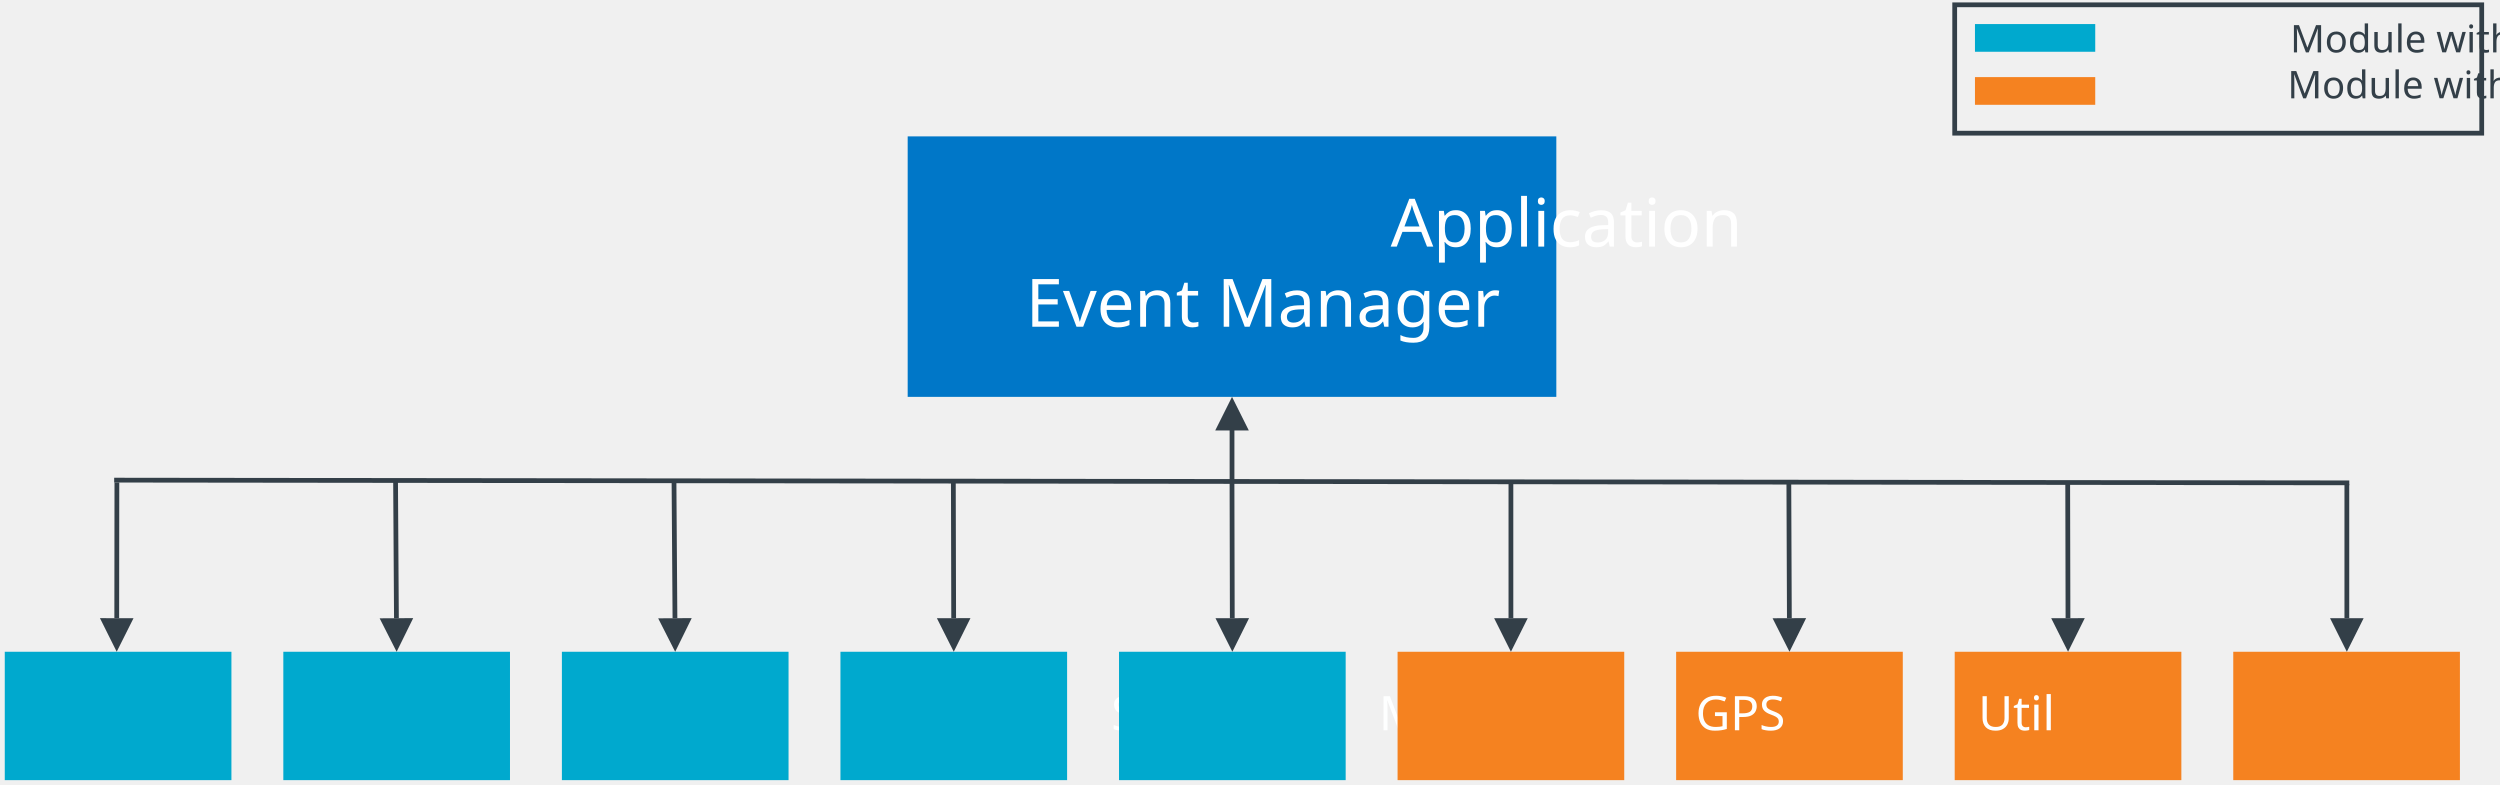
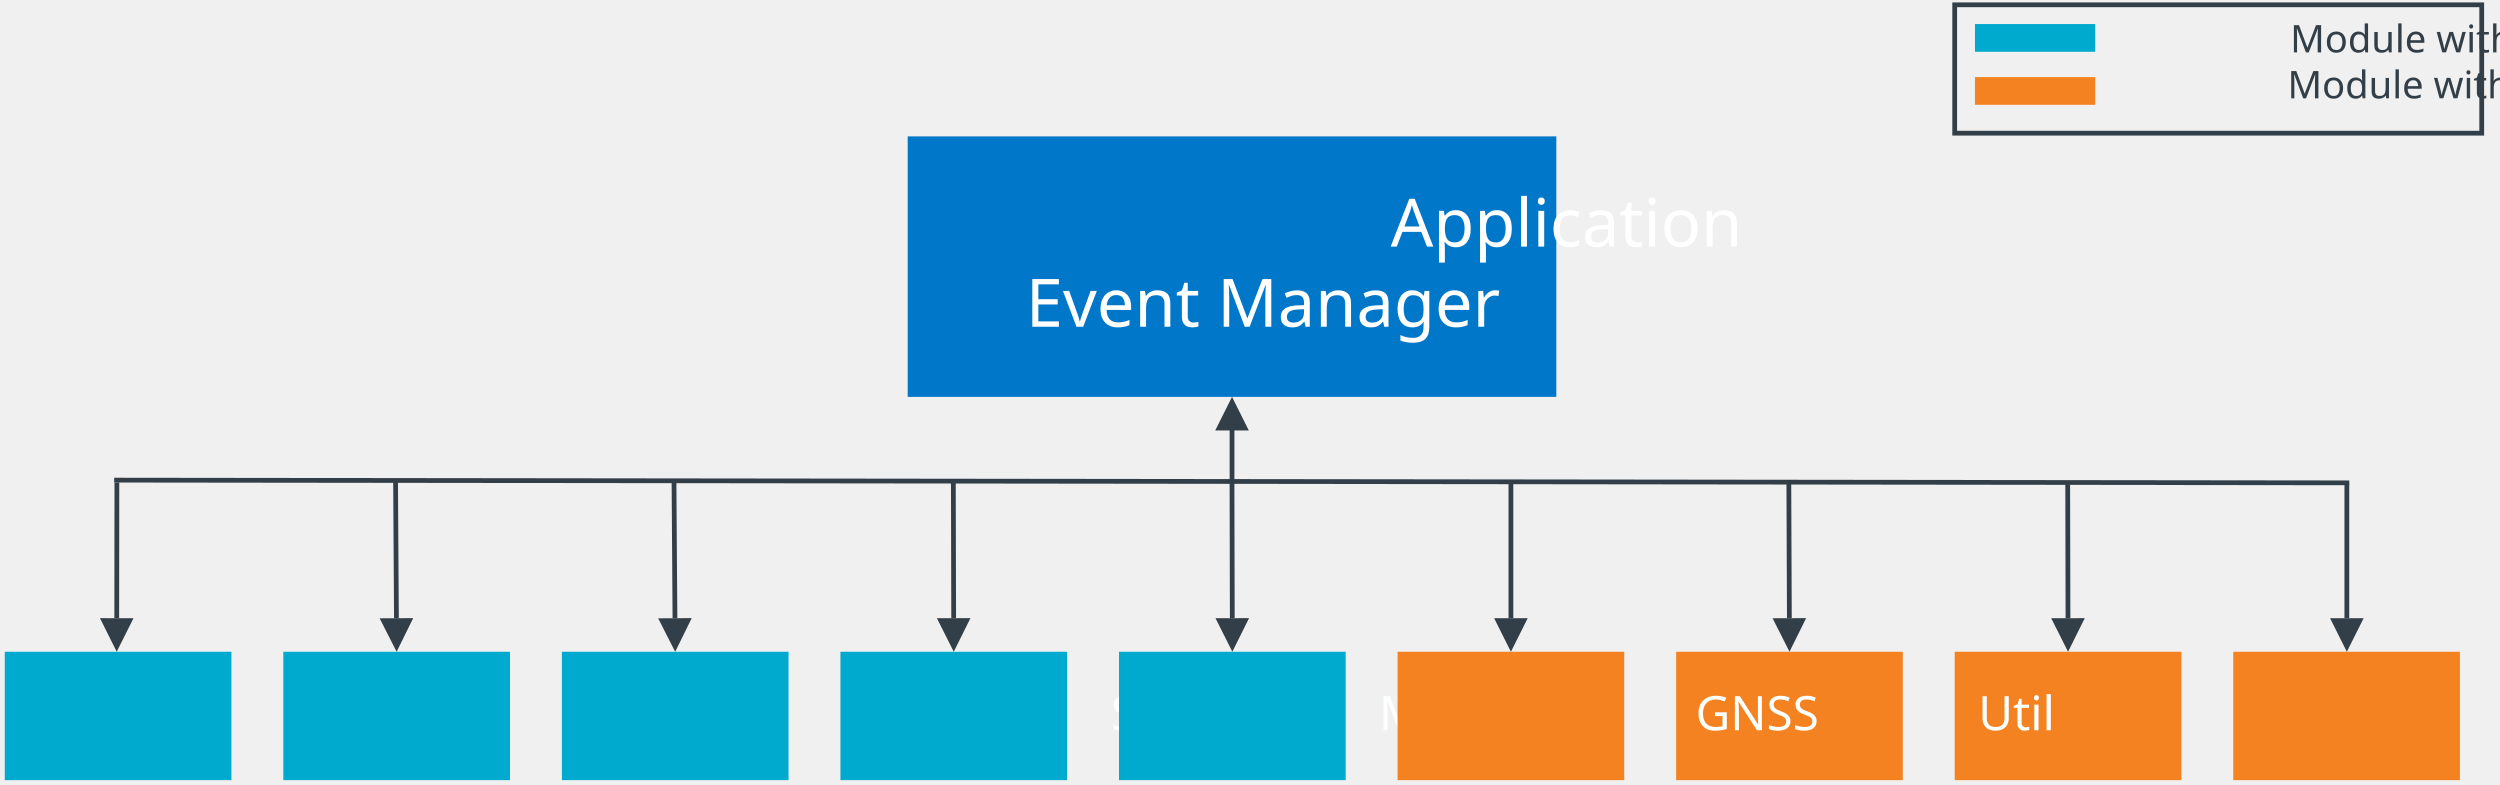
<svg xmlns="http://www.w3.org/2000/svg" xmlns:ns1="http://schemas.microsoft.com/visio/2003/SVGExtensions/" xmlns:xlink="http://www.w3.org/1999/xlink" width="7.284in" height="2.287in" viewBox="0 0 524.413 164.638" xml:space="preserve" color-interpolation-filters="sRGB" class="st14">
  <ns1:documentProperties ns1:langID="1035" ns1:viewMarkup="false" />
  <style type="text/css">
	
		.st1 {fill:#0077c8;stroke:none;stroke-width:1}
		.st2 {fill:#ffffff;font-family:Calibri;font-size:1.167em}
		.st3 {font-size:1em}
		.st4 {marker-start:url(#mrkr4-11);stroke:#333f48;stroke-linecap:butt;stroke-width:1}
		.st5 {fill:#333f48;fill-opacity:1;stroke:#333f48;stroke-opacity:1;stroke-width:0.284}
		.st6 {fill:#00a9ce;stroke:none;stroke-width:1}
		.st7 {fill:#feffff;font-family:Calibri;font-size:0.833em}
		.st8 {fill:#f58220;stroke:none;stroke-width:1}
		.st9 {fill:none;stroke:none;stroke-width:1}
		.st10 {fill:#333f48;font-family:Calibri;font-size:0.667em}
		.st11 {fill:none;stroke:#333f48;stroke-width:1}
		.st12 {stroke:#333f48;stroke-linecap:butt;stroke-width:1}
		.st13 {marker-end:url(#mrkr4-59);stroke:#333f48;stroke-linecap:butt;stroke-width:1}
		.st14 {fill:none;fill-rule:evenodd;font-size:12px;overflow:visible;stroke-linecap:square;stroke-miterlimit:3}
	
	</style>
  <defs id="Markers">
    <g id="lend4">
      <path d="M 2 1 L 0 0 L 2 -1 L 2 1 " style="stroke:none" />
    </g>
    <marker id="mrkr4-11" class="st5" ns1:arrowType="4" ns1:arrowSize="2" ns1:setback="6.68" refX="6.68" orient="auto" markerUnits="strokeWidth" overflow="visible">
      <use xlink:href="#lend4" transform="scale(3.52) " />
    </marker>
    <marker id="mrkr4-59" class="st5" ns1:arrowType="4" ns1:arrowSize="2" ns1:setback="7.04" refX="-7.04" orient="auto" markerUnits="strokeWidth" overflow="visible">
      <use xlink:href="#lend4" transform="scale(-3.52,-3.52) " />
    </marker>
  </defs>
  <g ns1:mID="0" ns1:index="1" ns1:groupContext="foregroundPage">
    <ns1:pageProperties ns1:drawingScale="0.0393701" ns1:pageScale="0.0393701" ns1:drawingUnits="24" ns1:shadowOffsetX="8.50394" ns1:shadowOffsetY="-8.50394" />
    <ns1:layer ns1:name="Connector" ns1:index="0" />
    <g id="shape7-1" ns1:mID="7" ns1:groupContext="shape" transform="translate(190.4,-81.3964)">
      <ns1:textBlock ns1:margins="rect(4,4,4,4)" />
      <ns1:textRect cx="68.031" cy="137.318" width="136.07" height="54.64" />
      <rect x="0" y="109.998" width="136.063" height="54.64" class="st1" />
      <text x="35.78" y="133.12" class="st2" ns1:langID="1033">
        <ns1:paragraph ns1:horizAlign="1" ns1:bulletSize="0.166667" />
        <ns1:tabList />Application<ns1:newlineChar />
        <tspan x="24.78" dy="1.2em" class="st3" ns1:langID="1044">Event </tspan>M<tspan class="st3" ns1:langID="1044">anager</tspan>
      </text>
    </g>
    <g id="shape9-6" ns1:mID="9" ns1:groupContext="shape" ns1:layerMember="0" transform="translate(251.345,-81.3964)">
      <path d="M7.09 171.32 L7.09 171.68 L7.09 182.39" class="st4" />
    </g>
    <g id="shape14-12" ns1:mID="14" ns1:groupContext="shape" transform="translate(1,-1)">
      <ns1:userDefs>
        <ns1:ud ns1:nameU="visVersion" ns1:val="VT0(15):26" />
      </ns1:userDefs>
      <ns1:textBlock ns1:margins="rect(4,4,4,4)" ns1:tabSpace="42.5197" />
      <ns1:textRect cx="23.772" cy="151.173" width="47.55" height="26.929" />
      <rect x="0" y="137.709" width="47.544" height="26.929" class="st6" />
      <text x="15.63" y="154.17" class="st7" ns1:langID="1044">
        <ns1:paragraph ns1:horizAlign="1" />
        <ns1:tabList />App</text>
    </g>
    <g id="shape15-15" ns1:mID="15" ns1:groupContext="shape" transform="translate(59.4325,-1)">
      <ns1:userDefs>
        <ns1:ud ns1:nameU="visVersion" ns1:val="VT0(15):26" />
      </ns1:userDefs>
      <ns1:textBlock ns1:margins="rect(4,4,4,4)" ns1:tabSpace="42.5197" />
      <ns1:textRect cx="23.772" cy="151.173" width="47.55" height="26.929" />
      <rect x="0" y="137.709" width="47.544" height="26.929" class="st6" />
      <text x="14.23" y="154.17" class="st7" ns1:langID="1044">
        <ns1:paragraph ns1:horizAlign="1" />
        <ns1:tabList />Data</text>
    </g>
    <g id="shape16-18" ns1:mID="16" ns1:groupContext="shape" transform="translate(117.865,-1)">
      <ns1:userDefs>
        <ns1:ud ns1:nameU="visVersion" ns1:val="VT0(15):26" />
      </ns1:userDefs>
      <ns1:textBlock ns1:margins="rect(4,4,4,4)" ns1:tabSpace="42.5197" />
      <ns1:textRect cx="23.772" cy="151.173" width="47.55" height="26.929" />
      <rect x="0" y="137.709" width="47.544" height="26.929" class="st6" />
      <text x="12.07" y="154.17" class="st7" ns1:langID="1044">
        <ns1:paragraph ns1:horizAlign="1" />
        <ns1:tabList />Cloud</text>
    </g>
    <g id="shape17-21" ns1:mID="17" ns1:groupContext="shape" transform="translate(176.298,-1)">
      <ns1:userDefs>
        <ns1:ud ns1:nameU="visVersion" ns1:val="VT0(15):26" />
      </ns1:userDefs>
      <ns1:textBlock ns1:margins="rect(4,4,4,4)" ns1:tabSpace="42.5197" />
      <ns1:textRect cx="23.772" cy="151.173" width="47.55" height="26.929" />
      <rect x="0" y="137.709" width="47.544" height="26.929" class="st6" />
      <text x="10.02" y="154.17" class="st7" ns1:langID="1044">
        <ns1:paragraph ns1:horizAlign="1" />
        <ns1:tabList />Sensor</text>
    </g>
    <g id="shape18-24" ns1:mID="18" ns1:groupContext="shape" transform="translate(234.73,-1)">
      <ns1:userDefs>
        <ns1:ud ns1:nameU="visVersion" ns1:val="VT0(15):26" />
      </ns1:userDefs>
      <ns1:textBlock ns1:margins="rect(4,4,4,4)" ns1:tabSpace="42.5197" />
      <ns1:textRect cx="23.772" cy="151.173" width="47.55" height="26.929" />
      <rect x="0" y="137.709" width="47.544" height="26.929" class="st6" />
      <text x="7.75" y="154.17" class="st7" ns1:langID="1044">
        <ns1:paragraph ns1:horizAlign="1" />
        <ns1:tabList />Modem</text>
    </g>
    <g id="shape19-27" ns1:mID="19" ns1:groupContext="shape" transform="translate(410.028,-1)">
      <ns1:userDefs>
        <ns1:ud ns1:nameU="visVersion" ns1:val="VT0(15):26" />
      </ns1:userDefs>
      <ns1:textBlock ns1:margins="rect(4,4,4,4)" ns1:tabSpace="42.5197" />
      <ns1:textRect cx="23.772" cy="151.173" width="47.55" height="26.929" />
      <rect x="0" y="137.709" width="47.544" height="26.929" class="st8" />
      <text x="19.3" y="154.17" class="st7" ns1:langID="1044">
        <ns1:paragraph ns1:horizAlign="1" />
        <ns1:tabList />UI</text>
    </g>
    <g id="shape20-30" ns1:mID="20" ns1:groupContext="shape" transform="translate(351.595,-1)">
      <ns1:userDefs>
        <ns1:ud ns1:nameU="visVersion" ns1:val="VT0(15):26" />
      </ns1:userDefs>
      <ns1:textBlock ns1:margins="rect(4,4,4,4)" ns1:tabSpace="42.5197" />
      <ns1:textRect cx="23.772" cy="151.173" width="47.55" height="26.929" />
      <rect x="0" y="137.709" width="47.544" height="26.929" class="st8" />
      <text x="16.59" y="154.17" class="st7" ns1:langID="1044">
        <ns1:paragraph ns1:horizAlign="1" />
        <ns1:tabList />Util</text>
    </g>
    <g id="shape21-33" ns1:mID="21" ns1:groupContext="shape" transform="translate(293.163,-1)">
      <ns1:userDefs>
        <ns1:ud ns1:nameU="visVersion" ns1:val="VT0(15):26" />
      </ns1:userDefs>
      <ns1:textBlock ns1:margins="rect(4,4,4,4)" ns1:tabSpace="42.5197" />
      <ns1:textRect cx="23.772" cy="151.173" width="47.55" height="26.929" />
      <rect x="0" y="137.709" width="47.544" height="26.929" class="st8" />
      <text x="15.74" y="154.17" class="st7" ns1:langID="1044">
        <ns1:paragraph ns1:horizAlign="1" />
-         <ns1:tabList />GPS</text>
+         <ns1:tabList />GNSS</text>
    </g>
    <g id="shape29-36" ns1:mID="29" ns1:groupContext="shape" transform="translate(414.28,-153.787)">
      <ns1:userDefs>
        <ns1:ud ns1:nameU="visVersion" ns1:val="VT0(15):26" />
      </ns1:userDefs>
      <rect x="0" y="158.827" width="25.228" height="5.811" class="st6" />
    </g>
    <g id="shape30-38" ns1:mID="30" ns1:groupContext="shape" transform="translate(438.941,-151.236)">
      <ns1:textBlock ns1:margins="rect(4,4,4,4)" ns1:tabSpace="42.5197" />
      <ns1:textRect cx="39.118" cy="159.819" width="78.24" height="9.638" />
      <rect x="0" y="155" width="78.236" height="9.638" class="st9" />
      <text x="4" y="162.22" class="st10" ns1:langID="1044">
        <ns1:paragraph />
        <ns1:tabList />Module with thread</text>
    </g>
    <g id="shape31-41" ns1:mID="31" ns1:groupContext="shape" transform="translate(414.28,-142.661)">
      <ns1:userDefs>
        <ns1:ud ns1:nameU="visVersion" ns1:val="VT0(15):26" />
      </ns1:userDefs>
      <rect x="0" y="158.827" width="25.228" height="5.811" class="st8" />
    </g>
    <g id="shape32-43" ns1:mID="32" ns1:groupContext="shape" transform="translate(438.374,-141.598)">
      <ns1:textBlock ns1:margins="rect(4,4,4,4)" ns1:tabSpace="42.5197" />
      <ns1:textRect cx="42.52" cy="159.819" width="85.04" height="9.638" />
      <rect x="0" y="155" width="85.039" height="9.638" class="st9" />
      <text x="4" y="162.22" class="st10" ns1:langID="1044">
        <ns1:paragraph />
        <ns1:tabList />Module without thread</text>
    </g>
    <g id="shape34-46" ns1:mID="34" ns1:groupContext="shape" transform="translate(410.028,-136.709)">
      <ns1:userDefs>
        <ns1:ud ns1:nameU="visVersion" ns1:val="VT0(15):26" />
      </ns1:userDefs>
      <rect x="0" y="137.709" width="110.551" height="26.929" class="st11" />
    </g>
    <g id="shape35-48" ns1:mID="35" ns1:groupContext="shape" transform="translate(468.46,-1)">
      <ns1:userDefs>
        <ns1:ud ns1:nameU="visVersion" ns1:val="VT0(15):26" />
      </ns1:userDefs>
      <ns1:textBlock ns1:margins="rect(4,4,4,4)" ns1:tabSpace="42.5197" />
      <ns1:textRect cx="23.772" cy="151.173" width="47.55" height="26.929" />
      <rect x="0" y="137.709" width="47.544" height="26.929" class="st8" />
      <text x="10.6" y="154.17" class="st7" ns1:langID="1044">
        <ns1:paragraph ns1:horizAlign="1" />
        <ns1:tabList />Debug</text>
    </g>
    <g id="shape40-51" ns1:mID="40" ns1:groupContext="shape" ns1:layerMember="0" transform="translate(23.9489,-70.7319)">
      <path d="M0 171.44 L468.85 172.01" class="st12" />
    </g>
    <g id="shape42-54" ns1:mID="42" ns1:groupContext="shape" ns1:layerMember="0" transform="translate(76.0061,-63.8571)">
      <path d="M6.97 164.64 L7.15 193.53" class="st13" />
    </g>
    <g id="shape44-60" ns1:mID="44" ns1:groupContext="shape" ns1:layerMember="0" transform="translate(134.422,-63.7866)">
      <path d="M6.96 164.64 L7.16 193.46" class="st13" />
    </g>
    <g id="shape45-65" ns1:mID="45" ns1:groupContext="shape" ns1:layerMember="0" transform="translate(192.938,-63.7157)">
      <path d="M7.04 164.64 L7.11 193.38" class="st13" />
    </g>
    <g id="shape46-70" ns1:mID="46" ns1:groupContext="shape" ns1:layerMember="0" transform="translate(251.38,-63.6452)">
      <path d="M7.05 164.64 L7.11 193.31" class="st13" />
    </g>
    <g id="shape47-75" ns1:mID="47" ns1:groupContext="shape" ns1:layerMember="0" transform="translate(309.848,-63.9291)">
      <path d="M7.09 164.64 L7.09 193.6" class="st13" />
    </g>
    <g id="shape48-80" ns1:mID="48" ns1:groupContext="shape" ns1:layerMember="0" transform="translate(368.216,-63.504)">
      <path d="M7.02 164.64 L7.13 193.17" class="st13" />
    </g>
    <g id="shape49-85" ns1:mID="49" ns1:groupContext="shape" ns1:layerMember="0" transform="translate(426.681,-63.4335)">
      <path d="M7.05 164.64 L7.11 193.1" class="st13" />
    </g>
    <g id="shape50-90" ns1:mID="50" ns1:groupContext="shape" ns1:layerMember="0" transform="translate(485.197,-63.0787)">
      <path d="M7.09 164.64 L7.09 192.75" class="st13" />
    </g>
    <g id="shape53-95" ns1:mID="53" ns1:groupContext="shape" ns1:layerMember="0" transform="translate(31.5882,-63.4455)">
      <path d="M-7.07 164.64 L-7.1 193.11" class="st13" />
    </g>
  </g>
</svg>
